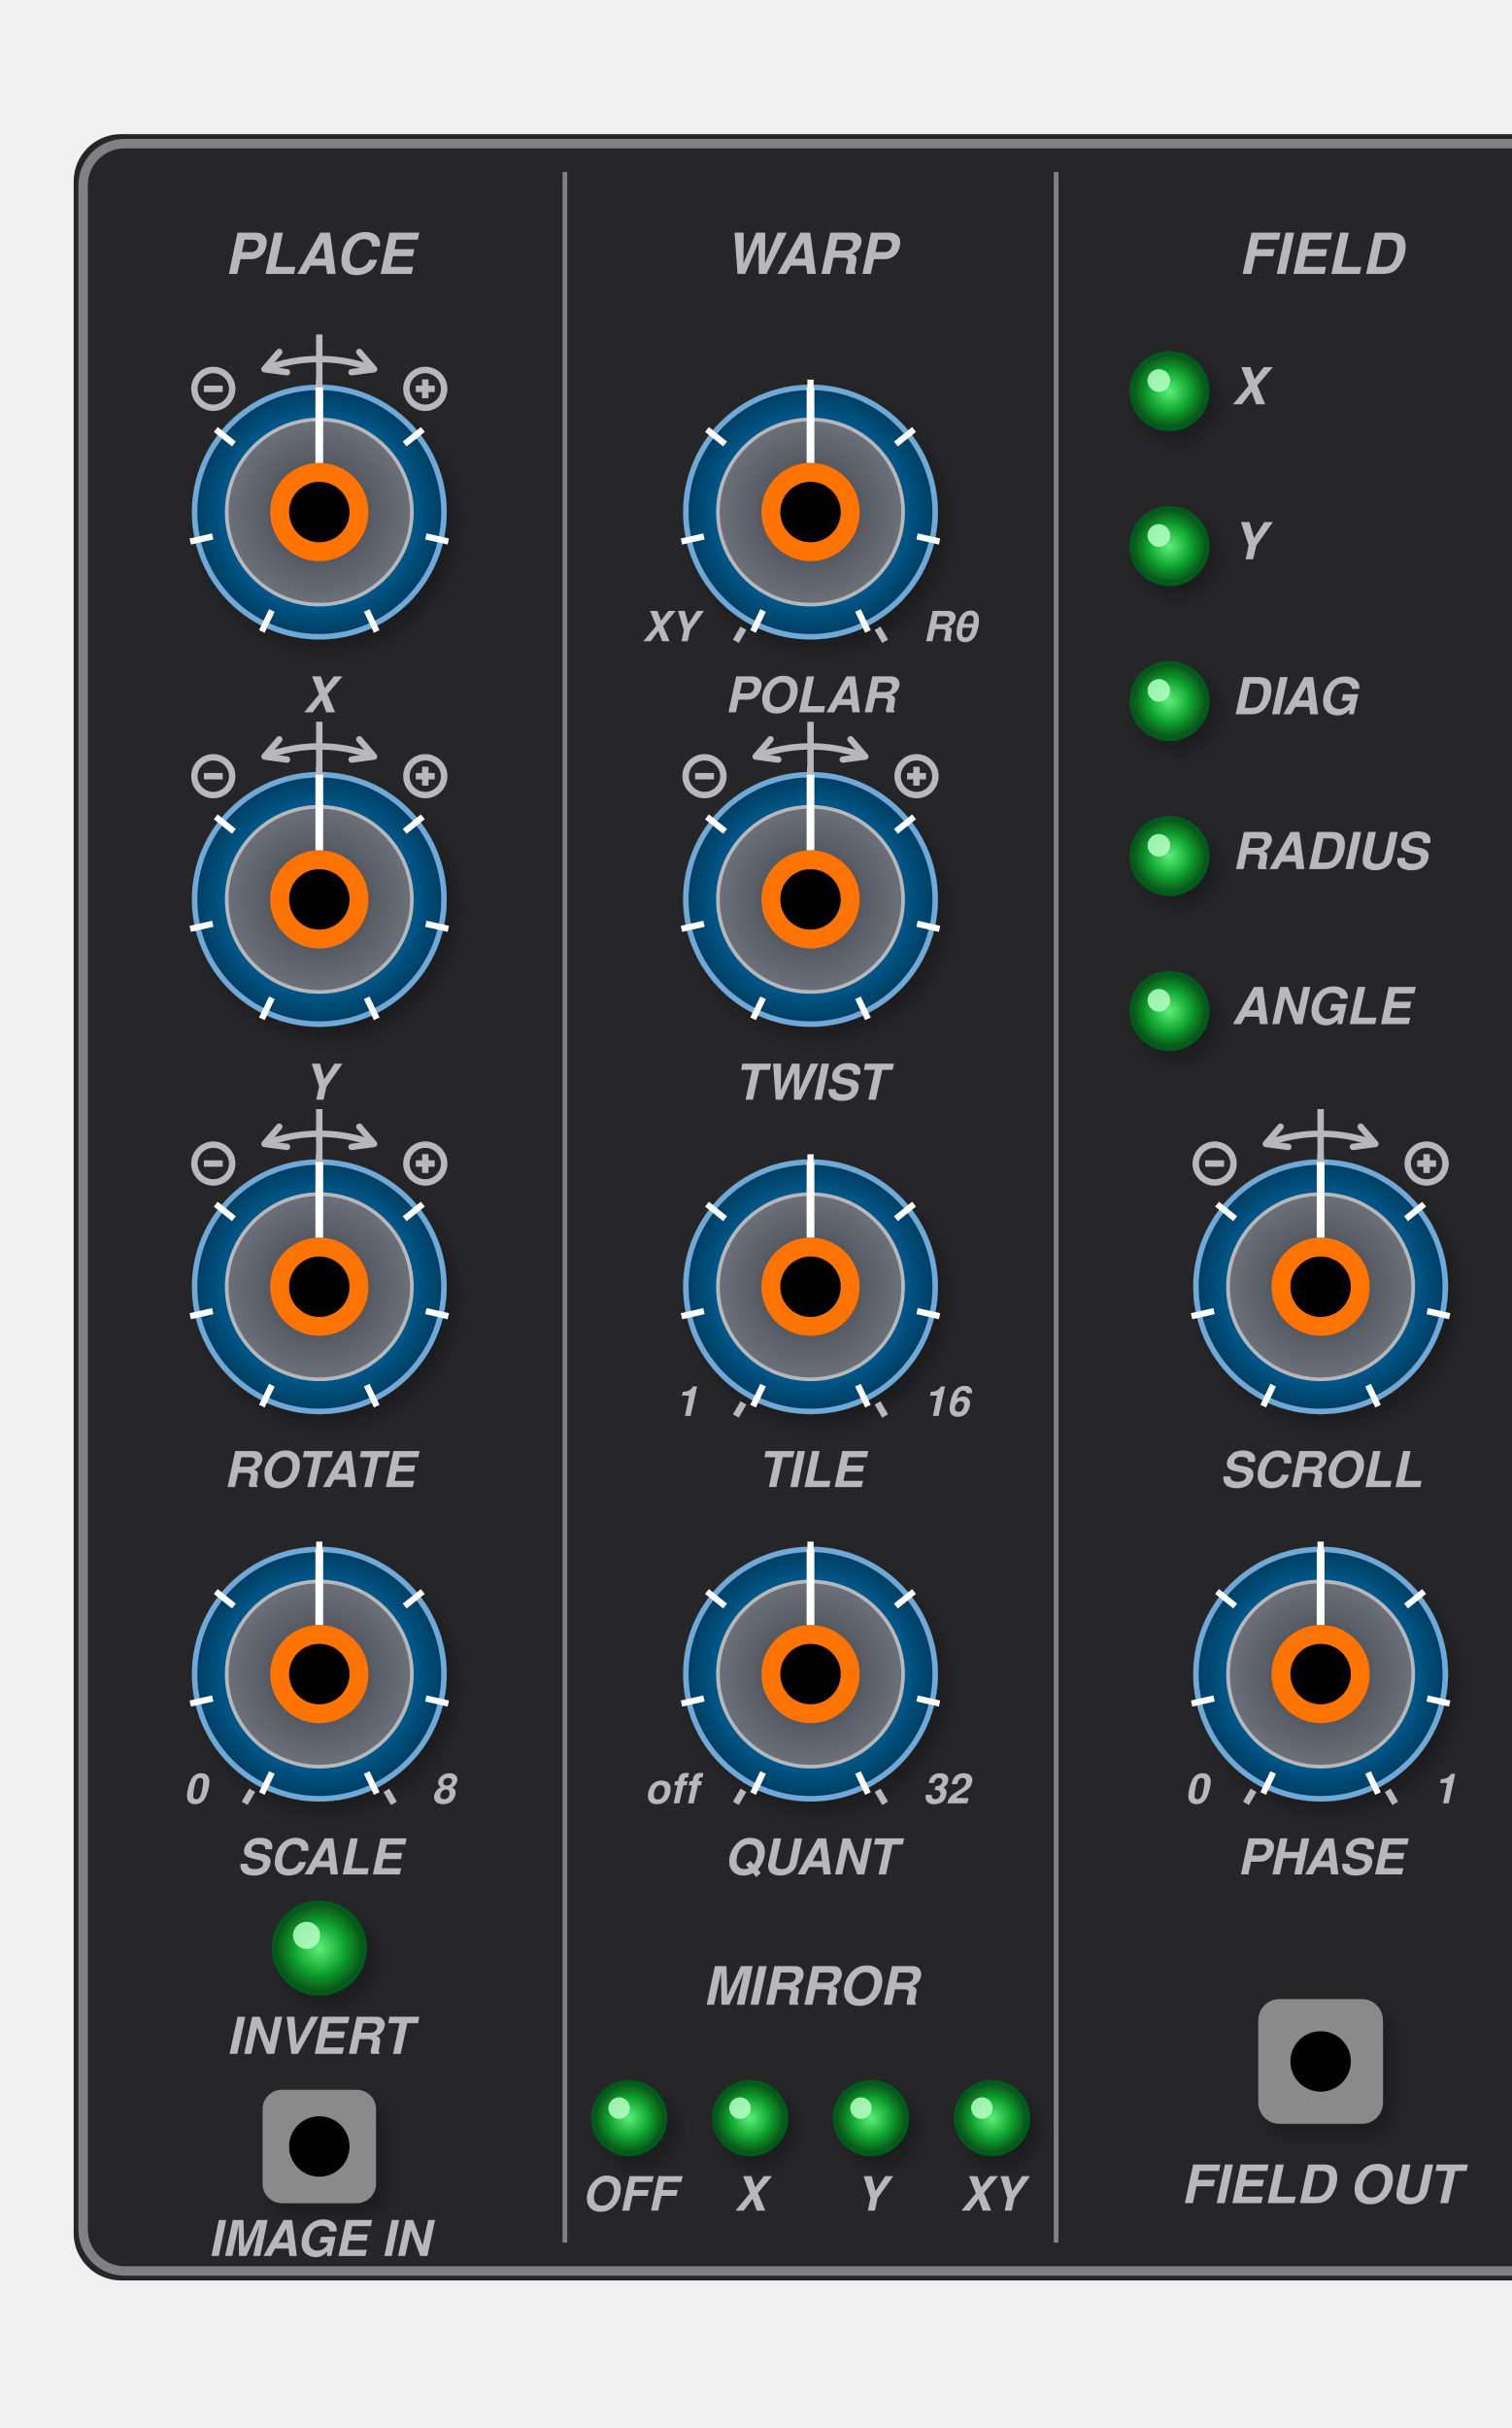
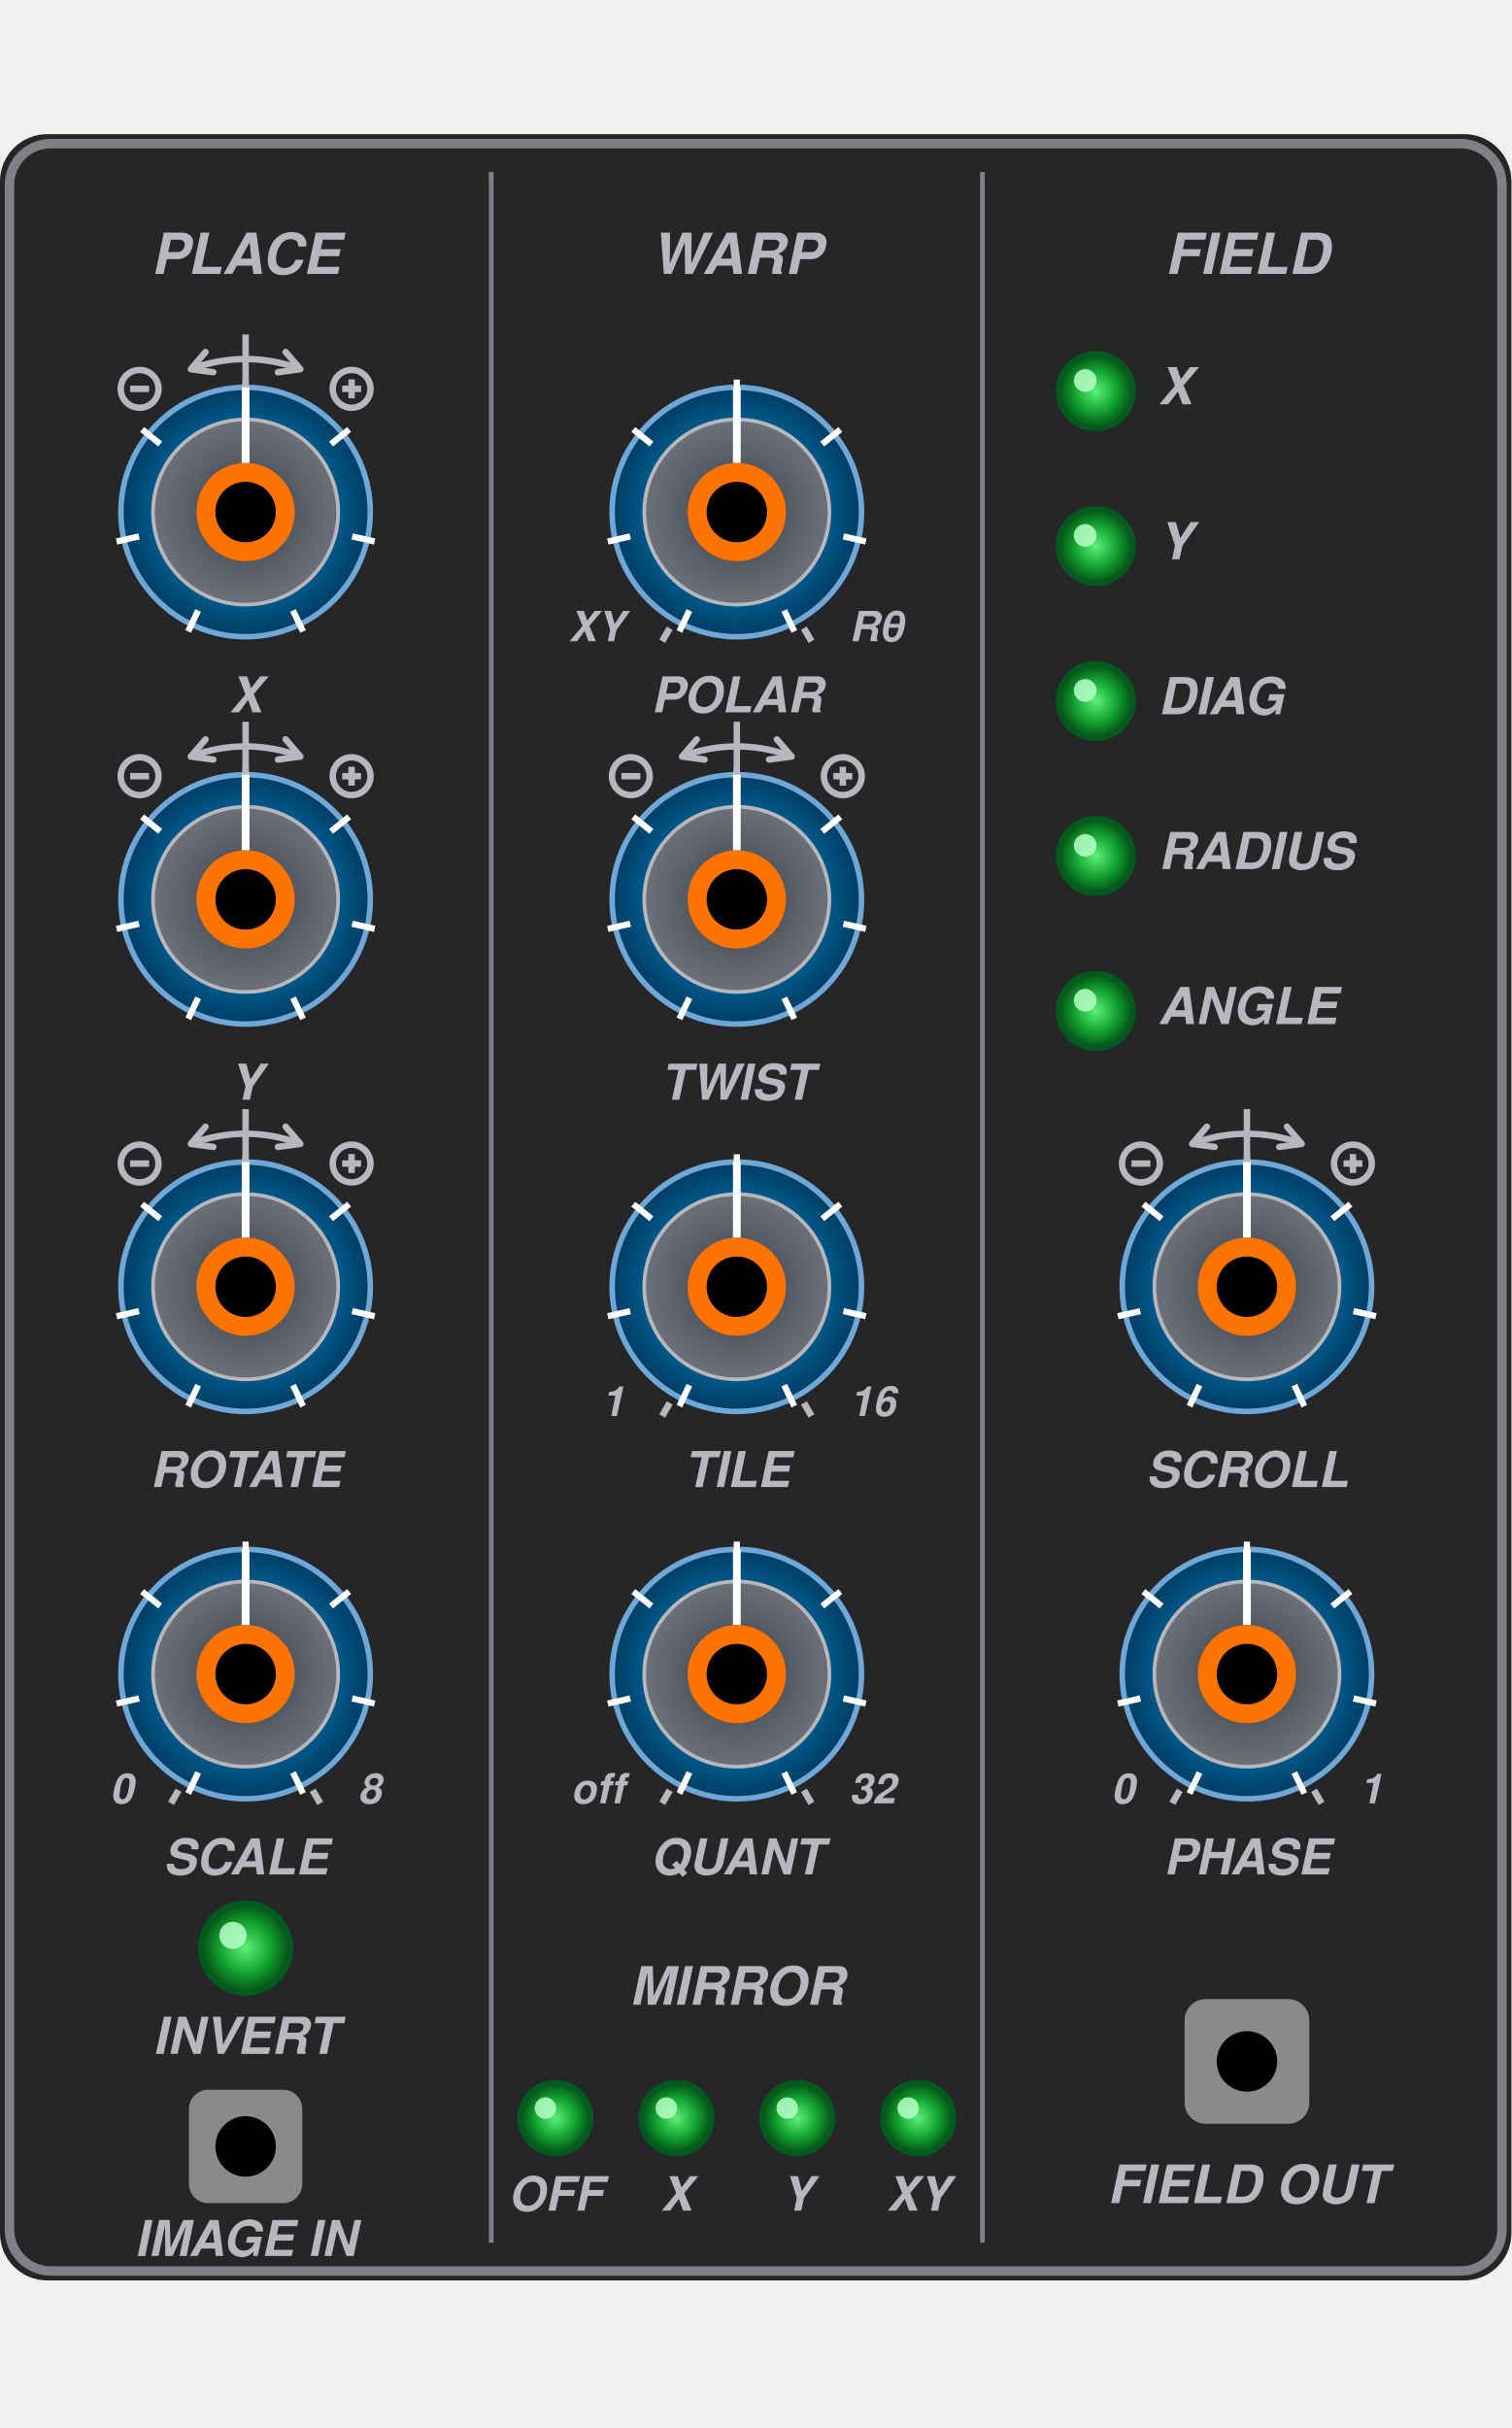
- <svg xmlns="http://www.w3.org/2000/svg" width="80mm" height="128.5mm" viewBox="0 0 80 128.5" font-family="Arial Narrow, Helvetica, Arial, sans-serif">
+ <svg xmlns="http://www.w3.org/2000/svg" width="80mm" height="128.5mm" viewBox="3.9 0 80 128.5" font-family="Arial Narrow, Helvetica, Arial, sans-serif">
  <defs>
-     <filter id="softShadow" x="-30%" y="-30%" width="160%" height="160%">
-       <feDropShadow dx="0.473" dy="0.592" stdDeviation="0.473" flood-color="#000" flood-opacity=".28" />
-     </filter>
    <radialGradient id="blueRing">
      <stop offset="0" stop-color="#1688cc" />
      <stop offset="0.55" stop-color="#006da8" />
      <stop offset="1" stop-color="#003d62" />
    </radialGradient>
    <radialGradient id="blueDial">
      <stop offset="0" stop-color="#1d79b7" />
      <stop offset="0.6" stop-color="#00639a" />
      <stop offset="1" stop-color="#00456e" />
    </radialGradient>
    <radialGradient id="knobCap">
      <stop offset="0" stop-color="#3a3d43" />
      <stop offset="0.4" stop-color="#4c5058" />
      <stop offset="0.62" stop-color="#5a5f67" />
      <stop offset="1" stop-color="#6b7079" />
    </radialGradient>
    <radialGradient id="redLed">
      <stop offset="0" stop-color="#ff4a4a" />
      <stop offset="0.55" stop-color="#d00000" />
      <stop offset="1" stop-color="#650000" />
    </radialGradient>
    <radialGradient id="greenLed">
      <stop offset="0" stop-color="#5cf07a" />
      <stop offset="0.55" stop-color="#12a531" />
      <stop offset="1" stop-color="#054d15" />
    </radialGradient>
    <radialGradient id="orangeLed">
      <stop offset="0" stop-color="#ffbf5c" />
      <stop offset="0.55" stop-color="#ef7d00" />
      <stop offset="1" stop-color="#7a3a00" />
    </radialGradient>
  </defs>
  <g transform="translate(3.9 7.0994)">
    <rect x="0" y="0" width="80" height="113.591" rx="2.5" fill="#262629" />
    <rect x="0.5" y="0.5" width="79" height="112.591" rx="2.2" fill="none" stroke="#808085" stroke-width="0.5" />
    <line x1="26" y1="2" x2="26" y2="111.591" stroke="#808085" stroke-width="0.25" />
    <line x1="52" y1="2" x2="52" y2="111.591" stroke="#808085" stroke-width="0.25" />
    <text x="13" y="7.4" font-size="3.006" font-weight="700" font-style="italic" fill="#b8b8bc" text-anchor="middle" font-family="Arial Narrow, Helvetica, Arial, sans-serif">PLACE</text>
    <text x="39" y="7.4" font-size="3.006" font-weight="700" font-style="italic" fill="#b8b8bc" text-anchor="middle" font-family="Arial Narrow, Helvetica, Arial, sans-serif">WARP</text>
    <text x="66" y="7.4" font-size="3.006" font-weight="700" font-style="italic" fill="#b8b8bc" text-anchor="middle" font-family="Arial Narrow, Helvetica, Arial, sans-serif">FIELD</text>
    <g data-wcoast-param="offsetX" data-wcoast-cx="13" data-wcoast-cy="20" data-wcoast-angle-min="-150" data-wcoast-angle-max="150" data-wcoast-port="offsetXCv" data-wcoast-depth="offsetXDepth" data-wcoast-av="off">
-       <circle cx="13" cy="20" r="6.6" fill="url(#blueRing)" stroke="#6fa8d6" stroke-width="0.291" filter="url(#softShadow)" />
+       <circle cx="13" cy="20" r="6.6" fill="url(#blueRing)" stroke="#6fa8d6" stroke-width="0.291" />
      <circle cx="13" cy="20" r="4.9" fill="url(#knobCap)" stroke="#b8b8bc" stroke-width="0.194" />
      <circle cx="13" cy="20" r="2.6" fill="#ff7300" />
      <circle cx="13" cy="20" r="1.6" fill="#000000" data-wcoast-role="jackhole" />
      <g data-wcoast-role="indicator">
        <line x1="13.00" y1="12.99" x2="13.00" y2="14.22" stroke="#ffffff" stroke-width="0.328" />
        <line x1="18.48" y1="15.63" x2="17.52" y2="16.40" stroke="#ffffff" stroke-width="0.328" />
        <line x1="19.83" y1="21.56" x2="18.64" y2="21.29" stroke="#ffffff" stroke-width="0.328" />
        <line x1="16.04" y1="26.32" x2="15.51" y2="25.21" stroke="#ffffff" stroke-width="0.328" />
        <line x1="9.96" y1="26.32" x2="10.49" y2="25.21" stroke="#ffffff" stroke-width="0.328" />
        <line x1="6.17" y1="21.56" x2="7.36" y2="21.29" stroke="#ffffff" stroke-width="0.328" />
        <line x1="7.52" y1="15.63" x2="8.48" y2="16.40" stroke="#ffffff" stroke-width="0.328" />
        <line x1="13" y1="17.40" x2="13" y2="13.40" stroke="#ffffff" stroke-width="0.41" />
      </g>
    </g>
    <g>
      <path d="M 10.10 12.44 A 8.10 8.10 0 0 1 15.90 12.44" fill="none" stroke="#b8b8bc" stroke-width="0.34" />
      <path d="M 10.10 12.44 l 1.19 0.16 M 10.10 12.44 l 0.78 -0.91" fill="none" stroke="#b8b8bc" stroke-width="0.34" stroke-linecap="round" />
      <path d="M 15.90 12.44 l -0.78 -0.91 M 15.90 12.44 l -1.19 0.16" fill="none" stroke="#b8b8bc" stroke-width="0.34" stroke-linecap="round" />
      <line x1="13" y1="13.40" x2="13" y2="10.60" stroke="#b8b8bc" stroke-width="0.34" />
      <circle cx="7.39" cy="13.48" r="1" fill="none" stroke="#b8b8bc" stroke-width="0.34" />
      <line x1="6.89" y1="13.48" x2="7.89" y2="13.48" stroke="#b8b8bc" stroke-width="0.34" />
      <circle cx="18.61" cy="13.48" r="1" fill="none" stroke="#b8b8bc" stroke-width="0.34" />
      <line x1="18.11" y1="13.48" x2="19.11" y2="13.48" stroke="#b8b8bc" stroke-width="0.34" />
      <line x1="18.61" y1="12.98" x2="18.61" y2="13.98" stroke="#b8b8bc" stroke-width="0.34" />
    </g>
    <text x="13" y="30.6" font-size="2.606" font-weight="700" font-style="italic" fill="#b8b8bc" text-anchor="middle" font-family="Arial Narrow, Helvetica, Arial, sans-serif">X</text>
    <g data-wcoast-param="offsetY" data-wcoast-cx="13" data-wcoast-cy="40.5" data-wcoast-angle-min="-150" data-wcoast-angle-max="150" data-wcoast-port="offsetYCv" data-wcoast-depth="offsetYDepth" data-wcoast-av="off">
-       <circle cx="13" cy="40.5" r="6.6" fill="url(#blueRing)" stroke="#6fa8d6" stroke-width="0.291" filter="url(#softShadow)" />
+       <circle cx="13" cy="40.5" r="6.6" fill="url(#blueRing)" stroke="#6fa8d6" stroke-width="0.291" />
      <circle cx="13" cy="40.5" r="4.9" fill="url(#knobCap)" stroke="#b8b8bc" stroke-width="0.194" />
      <circle cx="13" cy="40.5" r="2.6" fill="#ff7300" />
      <circle cx="13" cy="40.5" r="1.6" fill="#000000" data-wcoast-role="jackhole" />
      <g data-wcoast-role="indicator">
        <line x1="13.00" y1="33.49" x2="13.00" y2="34.72" stroke="#ffffff" stroke-width="0.328" />
        <line x1="18.48" y1="36.13" x2="17.52" y2="36.90" stroke="#ffffff" stroke-width="0.328" />
        <line x1="19.83" y1="42.06" x2="18.64" y2="41.79" stroke="#ffffff" stroke-width="0.328" />
        <line x1="16.04" y1="46.82" x2="15.51" y2="45.71" stroke="#ffffff" stroke-width="0.328" />
        <line x1="9.96" y1="46.82" x2="10.49" y2="45.71" stroke="#ffffff" stroke-width="0.328" />
        <line x1="6.17" y1="42.06" x2="7.36" y2="41.79" stroke="#ffffff" stroke-width="0.328" />
        <line x1="7.52" y1="36.13" x2="8.48" y2="36.90" stroke="#ffffff" stroke-width="0.328" />
        <line x1="13" y1="37.90" x2="13" y2="33.90" stroke="#ffffff" stroke-width="0.41" />
      </g>
    </g>
    <g>
      <path d="M 10.10 32.94 A 8.10 8.10 0 0 1 15.90 32.94" fill="none" stroke="#b8b8bc" stroke-width="0.34" />
      <path d="M 10.10 32.94 l 1.19 0.16 M 10.10 32.94 l 0.78 -0.91" fill="none" stroke="#b8b8bc" stroke-width="0.34" stroke-linecap="round" />
      <path d="M 15.90 32.94 l -0.78 -0.91 M 15.90 32.94 l -1.19 0.16" fill="none" stroke="#b8b8bc" stroke-width="0.34" stroke-linecap="round" />
      <line x1="13" y1="33.90" x2="13" y2="31.10" stroke="#b8b8bc" stroke-width="0.34" />
      <circle cx="7.39" cy="33.98" r="1" fill="none" stroke="#b8b8bc" stroke-width="0.34" />
      <line x1="6.89" y1="33.98" x2="7.89" y2="33.98" stroke="#b8b8bc" stroke-width="0.34" />
      <circle cx="18.61" cy="33.98" r="1" fill="none" stroke="#b8b8bc" stroke-width="0.34" />
      <line x1="18.11" y1="33.98" x2="19.11" y2="33.98" stroke="#b8b8bc" stroke-width="0.34" />
      <line x1="18.61" y1="33.48" x2="18.61" y2="34.48" stroke="#b8b8bc" stroke-width="0.34" />
    </g>
    <text x="13" y="51.1" font-size="2.606" font-weight="700" font-style="italic" fill="#b8b8bc" text-anchor="middle" font-family="Arial Narrow, Helvetica, Arial, sans-serif">Y</text>
    <g data-wcoast-param="rotate" data-wcoast-cx="13" data-wcoast-cy="61" data-wcoast-angle-min="-150" data-wcoast-angle-max="150" data-wcoast-port="rotateCv" data-wcoast-depth="rotateDepth" data-wcoast-av="off">
-       <circle cx="13" cy="61" r="6.6" fill="url(#blueRing)" stroke="#6fa8d6" stroke-width="0.291" filter="url(#softShadow)" />
+       <circle cx="13" cy="61" r="6.6" fill="url(#blueRing)" stroke="#6fa8d6" stroke-width="0.291" />
      <circle cx="13" cy="61" r="4.9" fill="url(#knobCap)" stroke="#b8b8bc" stroke-width="0.194" />
      <circle cx="13" cy="61" r="2.6" fill="#ff7300" />
      <circle cx="13" cy="61" r="1.6" fill="#000000" data-wcoast-role="jackhole" />
      <g data-wcoast-role="indicator">
        <line x1="13.00" y1="53.99" x2="13.00" y2="55.22" stroke="#ffffff" stroke-width="0.328" />
        <line x1="18.48" y1="56.63" x2="17.52" y2="57.40" stroke="#ffffff" stroke-width="0.328" />
        <line x1="19.83" y1="62.56" x2="18.64" y2="62.29" stroke="#ffffff" stroke-width="0.328" />
        <line x1="16.04" y1="67.32" x2="15.51" y2="66.21" stroke="#ffffff" stroke-width="0.328" />
        <line x1="9.96" y1="67.32" x2="10.49" y2="66.21" stroke="#ffffff" stroke-width="0.328" />
        <line x1="6.17" y1="62.56" x2="7.36" y2="62.29" stroke="#ffffff" stroke-width="0.328" />
        <line x1="7.52" y1="56.63" x2="8.48" y2="57.40" stroke="#ffffff" stroke-width="0.328" />
        <line x1="13" y1="58.40" x2="13" y2="54.40" stroke="#ffffff" stroke-width="0.41" />
      </g>
    </g>
    <g>
      <path d="M 10.10 53.44 A 8.10 8.10 0 0 1 15.90 53.44" fill="none" stroke="#b8b8bc" stroke-width="0.34" />
      <path d="M 10.10 53.44 l 1.19 0.16 M 10.10 53.44 l 0.78 -0.91" fill="none" stroke="#b8b8bc" stroke-width="0.34" stroke-linecap="round" />
      <path d="M 15.90 53.44 l -0.78 -0.91 M 15.90 53.44 l -1.19 0.16" fill="none" stroke="#b8b8bc" stroke-width="0.34" stroke-linecap="round" />
      <line x1="13" y1="54.40" x2="13" y2="51.60" stroke="#b8b8bc" stroke-width="0.34" />
      <circle cx="7.39" cy="54.48" r="1" fill="none" stroke="#b8b8bc" stroke-width="0.34" />
      <line x1="6.89" y1="54.48" x2="7.89" y2="54.48" stroke="#b8b8bc" stroke-width="0.34" />
      <circle cx="18.61" cy="54.48" r="1" fill="none" stroke="#b8b8bc" stroke-width="0.34" />
      <line x1="18.11" y1="54.48" x2="19.11" y2="54.48" stroke="#b8b8bc" stroke-width="0.34" />
      <line x1="18.61" y1="53.98" x2="18.61" y2="54.98" stroke="#b8b8bc" stroke-width="0.34" />
    </g>
    <text x="13" y="71.6" font-size="2.606" font-weight="700" font-style="italic" fill="#b8b8bc" text-anchor="middle" font-family="Arial Narrow, Helvetica, Arial, sans-serif">ROTATE</text>
    <text x="7.05" y="88.342" font-size="2.206" font-weight="700" font-style="italic" fill="#b8b8bc" text-anchor="end" font-family="Arial Narrow, Helvetica, Arial, sans-serif">0</text>
    <text x="18.95" y="88.342" font-size="2.206" font-weight="700" font-style="italic" fill="#b8b8bc" text-anchor="start" font-family="Arial Narrow, Helvetica, Arial, sans-serif">8</text>
    <g data-wcoast-param="scale" data-wcoast-cx="13" data-wcoast-cy="81.5" data-wcoast-angle-min="-150" data-wcoast-angle-max="150" data-wcoast-port="scaleCv" data-wcoast-depth="scaleDepth" data-wcoast-av="off">
-       <circle cx="13" cy="81.5" r="6.6" fill="url(#blueRing)" stroke="#6fa8d6" stroke-width="0.291" filter="url(#softShadow)" />
+       <circle cx="13" cy="81.5" r="6.6" fill="url(#blueRing)" stroke="#6fa8d6" stroke-width="0.291" />
      <circle cx="13" cy="81.5" r="4.9" fill="url(#knobCap)" stroke="#b8b8bc" stroke-width="0.194" />
      <line x1="9.45" y1="87.65" x2="9.05" y2="88.34" stroke="#b8b8bc" stroke-width="0.355" />
      <line x1="16.55" y1="87.65" x2="16.95" y2="88.34" stroke="#b8b8bc" stroke-width="0.355" />
      <circle cx="13" cy="81.5" r="2.6" fill="#ff7300" />
      <circle cx="13" cy="81.5" r="1.6" fill="#000000" data-wcoast-role="jackhole" />
      <g data-wcoast-role="indicator">
        <line x1="13.00" y1="74.49" x2="13.00" y2="75.72" stroke="#ffffff" stroke-width="0.328" />
        <line x1="18.48" y1="77.13" x2="17.52" y2="77.90" stroke="#ffffff" stroke-width="0.328" />
        <line x1="19.83" y1="83.06" x2="18.64" y2="82.79" stroke="#ffffff" stroke-width="0.328" />
        <line x1="16.04" y1="87.82" x2="15.51" y2="86.71" stroke="#ffffff" stroke-width="0.328" />
        <line x1="9.96" y1="87.82" x2="10.49" y2="86.71" stroke="#ffffff" stroke-width="0.328" />
        <line x1="6.17" y1="83.06" x2="7.36" y2="82.79" stroke="#ffffff" stroke-width="0.328" />
        <line x1="7.52" y1="77.13" x2="8.48" y2="77.90" stroke="#ffffff" stroke-width="0.328" />
        <line x1="13" y1="78.90" x2="13" y2="74.90" stroke="#ffffff" stroke-width="0.41" />
      </g>
    </g>
    <text x="13" y="92.1" font-size="2.606" font-weight="700" font-style="italic" fill="#b8b8bc" text-anchor="middle" font-family="Arial Narrow, Helvetica, Arial, sans-serif">SCALE</text>
    <g data-wcoast-param="invert">
-       <circle cx="13" cy="96" r="2.4" fill="url(#greenLed)" stroke="#005c1e" stroke-width="0.237" filter="url(#softShadow)" data-wcoast-role="step-indicator" data-wcoast-step="on" data-wcoast-led="green" />
+       <circle cx="13" cy="96" r="2.4" fill="url(#greenLed)" stroke="#005c1e" stroke-width="0.237" data-wcoast-role="step-indicator" data-wcoast-step="on" data-wcoast-led="green" />
      <circle cx="12.33" cy="95.33" r="0.72" fill="#b7ffc6" opacity="0.85" data-wcoast-role="led-gloss" pointer-events="none" />
    </g>
    <text x="13" y="101.6" font-size="2.706" font-weight="700" font-style="italic" fill="#b8b8bc" text-anchor="middle" font-family="Arial Narrow, Helvetica, Arial, sans-serif">INVERT</text>
    <g data-wcoast-port="imageIn" data-wcoast-cx="13" data-wcoast-cy="106.5">
-       <rect x="10.00" y="103.50" width="6.00" height="6.00" rx="1.02" fill="#8a8a8a" data-wcoast-role="jackbody" filter="url(#softShadow)" />
+       <rect x="10.00" y="103.50" width="6.00" height="6.00" rx="1.02" fill="#8a8a8a" data-wcoast-role="jackbody" />
      <circle cx="13" cy="106.5" r="1.6" fill="#000000" data-wcoast-role="jackhole" />
    </g>
    <text x="13" y="112.3" font-size="2.606" font-weight="700" font-style="italic" fill="#b8b8bc" text-anchor="middle" font-family="Arial Narrow, Helvetica, Arial, sans-serif">IMAGE IN</text>
    <text x="33.05" y="26.842" font-size="2.206" font-weight="700" font-style="italic" fill="#b8b8bc" text-anchor="end" font-family="Arial Narrow, Helvetica, Arial, sans-serif">XY</text>
    <text x="44.95" y="26.842" font-size="2.206" font-weight="700" font-style="italic" fill="#b8b8bc" text-anchor="start" font-family="Arial Narrow, Helvetica, Arial, sans-serif">Rθ</text>
    <g data-wcoast-param="polar" data-wcoast-cx="39" data-wcoast-cy="20" data-wcoast-angle-min="-150" data-wcoast-angle-max="150" data-wcoast-port="polarCv" data-wcoast-depth="polarDepth" data-wcoast-av="off">
-       <circle cx="39" cy="20" r="6.6" fill="url(#blueRing)" stroke="#6fa8d6" stroke-width="0.291" filter="url(#softShadow)" />
+       <circle cx="39" cy="20" r="6.6" fill="url(#blueRing)" stroke="#6fa8d6" stroke-width="0.291" />
      <circle cx="39" cy="20" r="4.9" fill="url(#knobCap)" stroke="#b8b8bc" stroke-width="0.194" />
      <line x1="35.45" y1="26.15" x2="35.05" y2="26.84" stroke="#b8b8bc" stroke-width="0.355" />
      <line x1="42.55" y1="26.15" x2="42.95" y2="26.84" stroke="#b8b8bc" stroke-width="0.355" />
      <circle cx="39" cy="20" r="2.6" fill="#ff7300" />
      <circle cx="39" cy="20" r="1.6" fill="#000000" data-wcoast-role="jackhole" />
      <g data-wcoast-role="indicator">
        <line x1="39.00" y1="12.99" x2="39.00" y2="14.22" stroke="#ffffff" stroke-width="0.328" />
        <line x1="44.48" y1="15.63" x2="43.52" y2="16.40" stroke="#ffffff" stroke-width="0.328" />
        <line x1="45.83" y1="21.56" x2="44.64" y2="21.29" stroke="#ffffff" stroke-width="0.328" />
        <line x1="42.04" y1="26.32" x2="41.51" y2="25.21" stroke="#ffffff" stroke-width="0.328" />
        <line x1="35.96" y1="26.32" x2="36.49" y2="25.21" stroke="#ffffff" stroke-width="0.328" />
        <line x1="32.17" y1="21.56" x2="33.36" y2="21.29" stroke="#ffffff" stroke-width="0.328" />
        <line x1="33.52" y1="15.63" x2="34.48" y2="16.40" stroke="#ffffff" stroke-width="0.328" />
        <line x1="39" y1="17.40" x2="39" y2="13.40" stroke="#ffffff" stroke-width="0.41" />
      </g>
    </g>
    <text x="39" y="30.6" font-size="2.606" font-weight="700" font-style="italic" fill="#b8b8bc" text-anchor="middle" font-family="Arial Narrow, Helvetica, Arial, sans-serif">POLAR</text>
    <g data-wcoast-param="twist" data-wcoast-cx="39" data-wcoast-cy="40.5" data-wcoast-angle-min="-150" data-wcoast-angle-max="150" data-wcoast-port="twistCv" data-wcoast-depth="twistDepth" data-wcoast-av="off">
-       <circle cx="39" cy="40.5" r="6.6" fill="url(#blueRing)" stroke="#6fa8d6" stroke-width="0.291" filter="url(#softShadow)" />
+       <circle cx="39" cy="40.5" r="6.6" fill="url(#blueRing)" stroke="#6fa8d6" stroke-width="0.291" />
      <circle cx="39" cy="40.5" r="4.9" fill="url(#knobCap)" stroke="#b8b8bc" stroke-width="0.194" />
      <circle cx="39" cy="40.5" r="2.6" fill="#ff7300" />
      <circle cx="39" cy="40.5" r="1.6" fill="#000000" data-wcoast-role="jackhole" />
      <g data-wcoast-role="indicator">
        <line x1="39.00" y1="33.49" x2="39.00" y2="34.72" stroke="#ffffff" stroke-width="0.328" />
        <line x1="44.48" y1="36.13" x2="43.52" y2="36.90" stroke="#ffffff" stroke-width="0.328" />
        <line x1="45.83" y1="42.06" x2="44.64" y2="41.79" stroke="#ffffff" stroke-width="0.328" />
        <line x1="42.04" y1="46.82" x2="41.51" y2="45.71" stroke="#ffffff" stroke-width="0.328" />
        <line x1="35.96" y1="46.82" x2="36.49" y2="45.71" stroke="#ffffff" stroke-width="0.328" />
        <line x1="32.17" y1="42.06" x2="33.36" y2="41.79" stroke="#ffffff" stroke-width="0.328" />
        <line x1="33.52" y1="36.13" x2="34.48" y2="36.90" stroke="#ffffff" stroke-width="0.328" />
        <line x1="39" y1="37.90" x2="39" y2="33.90" stroke="#ffffff" stroke-width="0.41" />
      </g>
    </g>
    <g>
      <path d="M 36.10 32.94 A 8.10 8.10 0 0 1 41.90 32.94" fill="none" stroke="#b8b8bc" stroke-width="0.34" />
      <path d="M 36.10 32.94 l 1.19 0.16 M 36.10 32.94 l 0.78 -0.91" fill="none" stroke="#b8b8bc" stroke-width="0.34" stroke-linecap="round" />
      <path d="M 41.90 32.94 l -0.78 -0.91 M 41.90 32.94 l -1.19 0.16" fill="none" stroke="#b8b8bc" stroke-width="0.34" stroke-linecap="round" />
      <line x1="39" y1="33.90" x2="39" y2="31.10" stroke="#b8b8bc" stroke-width="0.34" />
      <circle cx="33.39" cy="33.98" r="1" fill="none" stroke="#b8b8bc" stroke-width="0.34" />
      <line x1="32.89" y1="33.98" x2="33.89" y2="33.98" stroke="#b8b8bc" stroke-width="0.34" />
      <circle cx="44.61" cy="33.98" r="1" fill="none" stroke="#b8b8bc" stroke-width="0.34" />
      <line x1="44.11" y1="33.98" x2="45.11" y2="33.98" stroke="#b8b8bc" stroke-width="0.34" />
      <line x1="44.61" y1="33.48" x2="44.61" y2="34.48" stroke="#b8b8bc" stroke-width="0.34" />
    </g>
    <text x="39" y="51.1" font-size="2.606" font-weight="700" font-style="italic" fill="#b8b8bc" text-anchor="middle" font-family="Arial Narrow, Helvetica, Arial, sans-serif">TWIST</text>
    <text x="33.05" y="67.842" font-size="2.206" font-weight="700" font-style="italic" fill="#b8b8bc" text-anchor="end" font-family="Arial Narrow, Helvetica, Arial, sans-serif">1</text>
    <text x="44.95" y="67.842" font-size="2.206" font-weight="700" font-style="italic" fill="#b8b8bc" text-anchor="start" font-family="Arial Narrow, Helvetica, Arial, sans-serif">16</text>
    <g data-wcoast-param="tile" data-wcoast-cx="39" data-wcoast-cy="61" data-wcoast-angle-min="-150" data-wcoast-angle-max="150" data-wcoast-port="tileCv" data-wcoast-depth="tileDepth" data-wcoast-av="off">
-       <circle cx="39" cy="61" r="6.6" fill="url(#blueRing)" stroke="#6fa8d6" stroke-width="0.291" filter="url(#softShadow)" />
+       <circle cx="39" cy="61" r="6.6" fill="url(#blueRing)" stroke="#6fa8d6" stroke-width="0.291" />
      <circle cx="39" cy="61" r="4.9" fill="url(#knobCap)" stroke="#b8b8bc" stroke-width="0.194" />
      <line x1="35.45" y1="67.15" x2="35.05" y2="67.84" stroke="#b8b8bc" stroke-width="0.355" />
      <line x1="42.55" y1="67.15" x2="42.95" y2="67.84" stroke="#b8b8bc" stroke-width="0.355" />
      <circle cx="39" cy="61" r="2.6" fill="#ff7300" />
      <circle cx="39" cy="61" r="1.6" fill="#000000" data-wcoast-role="jackhole" />
      <g data-wcoast-role="indicator">
        <line x1="39.00" y1="53.99" x2="39.00" y2="55.22" stroke="#ffffff" stroke-width="0.328" />
        <line x1="44.48" y1="56.63" x2="43.52" y2="57.40" stroke="#ffffff" stroke-width="0.328" />
        <line x1="45.83" y1="62.56" x2="44.64" y2="62.29" stroke="#ffffff" stroke-width="0.328" />
        <line x1="42.04" y1="67.32" x2="41.51" y2="66.21" stroke="#ffffff" stroke-width="0.328" />
        <line x1="35.96" y1="67.32" x2="36.49" y2="66.21" stroke="#ffffff" stroke-width="0.328" />
        <line x1="32.17" y1="62.56" x2="33.36" y2="62.29" stroke="#ffffff" stroke-width="0.328" />
        <line x1="33.52" y1="56.63" x2="34.48" y2="57.40" stroke="#ffffff" stroke-width="0.328" />
        <line x1="39" y1="58.40" x2="39" y2="54.40" stroke="#ffffff" stroke-width="0.41" />
      </g>
    </g>
    <text x="39" y="71.6" font-size="2.606" font-weight="700" font-style="italic" fill="#b8b8bc" text-anchor="middle" font-family="Arial Narrow, Helvetica, Arial, sans-serif">TILE</text>
    <text x="33.05" y="88.342" font-size="2.206" font-weight="700" font-style="italic" fill="#b8b8bc" text-anchor="end" font-family="Arial Narrow, Helvetica, Arial, sans-serif">off</text>
    <text x="44.95" y="88.342" font-size="2.206" font-weight="700" font-style="italic" fill="#b8b8bc" text-anchor="start" font-family="Arial Narrow, Helvetica, Arial, sans-serif">32</text>
    <g data-wcoast-param="quantise" data-wcoast-cx="39" data-wcoast-cy="81.5" data-wcoast-angle-min="-150" data-wcoast-angle-max="150" data-wcoast-port="quantiseCv" data-wcoast-depth="quantiseDepth" data-wcoast-av="off">
-       <circle cx="39" cy="81.5" r="6.6" fill="url(#blueRing)" stroke="#6fa8d6" stroke-width="0.291" filter="url(#softShadow)" />
+       <circle cx="39" cy="81.5" r="6.6" fill="url(#blueRing)" stroke="#6fa8d6" stroke-width="0.291" />
      <circle cx="39" cy="81.5" r="4.9" fill="url(#knobCap)" stroke="#b8b8bc" stroke-width="0.194" />
      <line x1="35.45" y1="87.65" x2="35.05" y2="88.34" stroke="#b8b8bc" stroke-width="0.355" />
      <line x1="42.55" y1="87.65" x2="42.95" y2="88.34" stroke="#b8b8bc" stroke-width="0.355" />
      <circle cx="39" cy="81.5" r="2.6" fill="#ff7300" />
      <circle cx="39" cy="81.5" r="1.6" fill="#000000" data-wcoast-role="jackhole" />
      <g data-wcoast-role="indicator">
        <line x1="39.00" y1="74.49" x2="39.00" y2="75.72" stroke="#ffffff" stroke-width="0.328" />
        <line x1="44.48" y1="77.13" x2="43.52" y2="77.90" stroke="#ffffff" stroke-width="0.328" />
        <line x1="45.83" y1="83.06" x2="44.64" y2="82.79" stroke="#ffffff" stroke-width="0.328" />
        <line x1="42.04" y1="87.82" x2="41.51" y2="86.71" stroke="#ffffff" stroke-width="0.328" />
        <line x1="35.96" y1="87.82" x2="36.49" y2="86.71" stroke="#ffffff" stroke-width="0.328" />
        <line x1="32.17" y1="83.06" x2="33.36" y2="82.79" stroke="#ffffff" stroke-width="0.328" />
        <line x1="33.52" y1="77.13" x2="34.48" y2="77.90" stroke="#ffffff" stroke-width="0.328" />
        <line x1="39" y1="78.90" x2="39" y2="74.90" stroke="#ffffff" stroke-width="0.41" />
      </g>
    </g>
    <text x="39" y="92.1" font-size="2.606" font-weight="700" font-style="italic" fill="#b8b8bc" text-anchor="middle" font-family="Arial Narrow, Helvetica, Arial, sans-serif">QUANT</text>
    <text x="39" y="99" font-size="2.806" font-weight="700" font-style="italic" fill="#b8b8bc" text-anchor="middle" font-family="Arial Narrow, Helvetica, Arial, sans-serif">MIRROR</text>
    <g data-wcoast-param="mirror">
-       <circle cx="29.4" cy="105" r="1.9" fill="url(#greenLed)" stroke="#005c1e" stroke-width="0.237" filter="url(#softShadow)" data-wcoast-role="step-indicator" data-wcoast-step="off" data-wcoast-led="green" />
+       <circle cx="29.4" cy="105" r="1.9" fill="url(#greenLed)" stroke="#005c1e" stroke-width="0.237" data-wcoast-role="step-indicator" data-wcoast-step="off" data-wcoast-led="green" />
      <circle cx="28.87" cy="104.47" r="0.57" fill="#b7ffc6" opacity="0.85" data-wcoast-role="led-gloss" pointer-events="none" />
      <text x="29.4" y="109.9" font-size="2.506" font-weight="700" font-style="italic" fill="#b8b8bc" text-anchor="middle" font-family="Arial Narrow, Helvetica, Arial, sans-serif">OFF</text>
-       <circle cx="35.8" cy="105" r="1.9" fill="url(#greenLed)" stroke="#005c1e" stroke-width="0.237" filter="url(#softShadow)" data-wcoast-role="step-indicator" data-wcoast-step="x" data-wcoast-led="green" />
+       <circle cx="35.8" cy="105" r="1.9" fill="url(#greenLed)" stroke="#005c1e" stroke-width="0.237" data-wcoast-role="step-indicator" data-wcoast-step="x" data-wcoast-led="green" />
      <circle cx="35.27" cy="104.47" r="0.57" fill="#b7ffc6" opacity="0.85" data-wcoast-role="led-gloss" pointer-events="none" />
      <text x="35.8" y="109.9" font-size="2.506" font-weight="700" font-style="italic" fill="#b8b8bc" text-anchor="middle" font-family="Arial Narrow, Helvetica, Arial, sans-serif">X</text>
-       <circle cx="42.2" cy="105" r="1.9" fill="url(#greenLed)" stroke="#005c1e" stroke-width="0.237" filter="url(#softShadow)" data-wcoast-role="step-indicator" data-wcoast-step="y" data-wcoast-led="green" />
+       <circle cx="42.2" cy="105" r="1.9" fill="url(#greenLed)" stroke="#005c1e" stroke-width="0.237" data-wcoast-role="step-indicator" data-wcoast-step="y" data-wcoast-led="green" />
      <circle cx="41.67" cy="104.47" r="0.57" fill="#b7ffc6" opacity="0.85" data-wcoast-role="led-gloss" pointer-events="none" />
      <text x="42.2" y="109.9" font-size="2.506" font-weight="700" font-style="italic" fill="#b8b8bc" text-anchor="middle" font-family="Arial Narrow, Helvetica, Arial, sans-serif">Y</text>
-       <circle cx="48.6" cy="105" r="1.9" fill="url(#greenLed)" stroke="#005c1e" stroke-width="0.237" filter="url(#softShadow)" data-wcoast-role="step-indicator" data-wcoast-step="both" data-wcoast-led="green" />
+       <circle cx="48.6" cy="105" r="1.9" fill="url(#greenLed)" stroke="#005c1e" stroke-width="0.237" data-wcoast-role="step-indicator" data-wcoast-step="both" data-wcoast-led="green" />
      <circle cx="48.07" cy="104.47" r="0.57" fill="#b7ffc6" opacity="0.85" data-wcoast-role="led-gloss" pointer-events="none" />
      <text x="48.6" y="109.9" font-size="2.506" font-weight="700" font-style="italic" fill="#b8b8bc" text-anchor="middle" font-family="Arial Narrow, Helvetica, Arial, sans-serif">XY</text>
    </g>
    <g data-wcoast-param="field">
-       <circle cx="58" cy="13.6" r="2" fill="url(#greenLed)" stroke="#005c1e" stroke-width="0.237" filter="url(#softShadow)" data-wcoast-role="step-indicator" data-wcoast-step="x" data-wcoast-led="green" />
+       <circle cx="58" cy="13.6" r="2" fill="url(#greenLed)" stroke="#005c1e" stroke-width="0.237" data-wcoast-role="step-indicator" data-wcoast-step="x" data-wcoast-led="green" />
      <circle cx="57.44" cy="13.04" r="0.60" fill="#b7ffc6" opacity="0.85" data-wcoast-role="led-gloss" pointer-events="none" />
      <text x="61.3" y="14.3" font-size="2.706" font-weight="700" font-style="italic" fill="#b8b8bc" text-anchor="start" font-family="Arial Narrow, Helvetica, Arial, sans-serif">X</text>
-       <circle cx="58" cy="21.8" r="2" fill="url(#greenLed)" stroke="#005c1e" stroke-width="0.237" filter="url(#softShadow)" data-wcoast-role="step-indicator" data-wcoast-step="y" data-wcoast-led="green" />
+       <circle cx="58" cy="21.8" r="2" fill="url(#greenLed)" stroke="#005c1e" stroke-width="0.237" data-wcoast-role="step-indicator" data-wcoast-step="y" data-wcoast-led="green" />
      <circle cx="57.44" cy="21.24" r="0.60" fill="#b7ffc6" opacity="0.85" data-wcoast-role="led-gloss" pointer-events="none" />
      <text x="61.3" y="22.5" font-size="2.706" font-weight="700" font-style="italic" fill="#b8b8bc" text-anchor="start" font-family="Arial Narrow, Helvetica, Arial, sans-serif">Y</text>
-       <circle cx="58" cy="30" r="2" fill="url(#greenLed)" stroke="#005c1e" stroke-width="0.237" filter="url(#softShadow)" data-wcoast-role="step-indicator" data-wcoast-step="diag" data-wcoast-led="green" />
+       <circle cx="58" cy="30" r="2" fill="url(#greenLed)" stroke="#005c1e" stroke-width="0.237" data-wcoast-role="step-indicator" data-wcoast-step="diag" data-wcoast-led="green" />
      <circle cx="57.44" cy="29.44" r="0.60" fill="#b7ffc6" opacity="0.85" data-wcoast-role="led-gloss" pointer-events="none" />
      <text x="61.3" y="30.7" font-size="2.706" font-weight="700" font-style="italic" fill="#b8b8bc" text-anchor="start" font-family="Arial Narrow, Helvetica, Arial, sans-serif">DIAG</text>
-       <circle cx="58" cy="38.2" r="2" fill="url(#greenLed)" stroke="#005c1e" stroke-width="0.237" filter="url(#softShadow)" data-wcoast-role="step-indicator" data-wcoast-step="radius" data-wcoast-led="green" />
+       <circle cx="58" cy="38.2" r="2" fill="url(#greenLed)" stroke="#005c1e" stroke-width="0.237" data-wcoast-role="step-indicator" data-wcoast-step="radius" data-wcoast-led="green" />
      <circle cx="57.44" cy="37.64" r="0.60" fill="#b7ffc6" opacity="0.85" data-wcoast-role="led-gloss" pointer-events="none" />
      <text x="61.3" y="38.9" font-size="2.706" font-weight="700" font-style="italic" fill="#b8b8bc" text-anchor="start" font-family="Arial Narrow, Helvetica, Arial, sans-serif">RADIUS</text>
-       <circle cx="58" cy="46.4" r="2" fill="url(#greenLed)" stroke="#005c1e" stroke-width="0.237" filter="url(#softShadow)" data-wcoast-role="step-indicator" data-wcoast-step="angle" data-wcoast-led="green" />
+       <circle cx="58" cy="46.4" r="2" fill="url(#greenLed)" stroke="#005c1e" stroke-width="0.237" data-wcoast-role="step-indicator" data-wcoast-step="angle" data-wcoast-led="green" />
      <circle cx="57.44" cy="45.84" r="0.60" fill="#b7ffc6" opacity="0.85" data-wcoast-role="led-gloss" pointer-events="none" />
      <text x="61.3" y="47.1" font-size="2.706" font-weight="700" font-style="italic" fill="#b8b8bc" text-anchor="start" font-family="Arial Narrow, Helvetica, Arial, sans-serif">ANGLE</text>
    </g>
    <g data-wcoast-param="scroll" data-wcoast-cx="66" data-wcoast-cy="61" data-wcoast-angle-min="-150" data-wcoast-angle-max="150" data-wcoast-port="scrollCv" data-wcoast-depth="scrollDepth" data-wcoast-av="off">
-       <circle cx="66" cy="61" r="6.6" fill="url(#blueRing)" stroke="#6fa8d6" stroke-width="0.291" filter="url(#softShadow)" />
+       <circle cx="66" cy="61" r="6.6" fill="url(#blueRing)" stroke="#6fa8d6" stroke-width="0.291" />
      <circle cx="66" cy="61" r="4.9" fill="url(#knobCap)" stroke="#b8b8bc" stroke-width="0.194" />
      <circle cx="66" cy="61" r="2.6" fill="#ff7300" />
      <circle cx="66" cy="61" r="1.6" fill="#000000" data-wcoast-role="jackhole" />
      <g data-wcoast-role="indicator">
        <line x1="66.00" y1="53.99" x2="66.00" y2="55.22" stroke="#ffffff" stroke-width="0.328" />
        <line x1="71.48" y1="56.63" x2="70.52" y2="57.40" stroke="#ffffff" stroke-width="0.328" />
        <line x1="72.83" y1="62.56" x2="71.64" y2="62.29" stroke="#ffffff" stroke-width="0.328" />
        <line x1="69.04" y1="67.32" x2="68.51" y2="66.21" stroke="#ffffff" stroke-width="0.328" />
        <line x1="62.96" y1="67.32" x2="63.49" y2="66.21" stroke="#ffffff" stroke-width="0.328" />
        <line x1="59.17" y1="62.56" x2="60.36" y2="62.29" stroke="#ffffff" stroke-width="0.328" />
        <line x1="60.52" y1="56.63" x2="61.48" y2="57.40" stroke="#ffffff" stroke-width="0.328" />
        <line x1="66" y1="58.40" x2="66" y2="54.40" stroke="#ffffff" stroke-width="0.41" />
      </g>
    </g>
    <g>
      <path d="M 63.10 53.44 A 8.10 8.10 0 0 1 68.90 53.44" fill="none" stroke="#b8b8bc" stroke-width="0.34" />
      <path d="M 63.10 53.44 l 1.19 0.16 M 63.10 53.44 l 0.78 -0.91" fill="none" stroke="#b8b8bc" stroke-width="0.34" stroke-linecap="round" />
      <path d="M 68.90 53.44 l -0.78 -0.91 M 68.90 53.44 l -1.19 0.16" fill="none" stroke="#b8b8bc" stroke-width="0.34" stroke-linecap="round" />
      <line x1="66" y1="54.40" x2="66" y2="51.60" stroke="#b8b8bc" stroke-width="0.34" />
      <circle cx="60.39" cy="54.48" r="1" fill="none" stroke="#b8b8bc" stroke-width="0.34" />
      <line x1="59.89" y1="54.48" x2="60.89" y2="54.48" stroke="#b8b8bc" stroke-width="0.34" />
      <circle cx="71.61" cy="54.48" r="1" fill="none" stroke="#b8b8bc" stroke-width="0.34" />
      <line x1="71.11" y1="54.48" x2="72.11" y2="54.48" stroke="#b8b8bc" stroke-width="0.34" />
      <line x1="71.61" y1="53.98" x2="71.61" y2="54.98" stroke="#b8b8bc" stroke-width="0.34" />
    </g>
    <text x="66" y="71.6" font-size="2.606" font-weight="700" font-style="italic" fill="#b8b8bc" text-anchor="middle" font-family="Arial Narrow, Helvetica, Arial, sans-serif">SCROLL</text>
    <text x="60.05" y="88.342" font-size="2.206" font-weight="700" font-style="italic" fill="#b8b8bc" text-anchor="end" font-family="Arial Narrow, Helvetica, Arial, sans-serif">0</text>
    <text x="71.95" y="88.342" font-size="2.206" font-weight="700" font-style="italic" fill="#b8b8bc" text-anchor="start" font-family="Arial Narrow, Helvetica, Arial, sans-serif">1</text>
    <g data-wcoast-param="phase" data-wcoast-cx="66" data-wcoast-cy="81.5" data-wcoast-angle-min="-150" data-wcoast-angle-max="150" data-wcoast-port="phaseCv" data-wcoast-depth="phaseDepth" data-wcoast-av="off">
-       <circle cx="66" cy="81.5" r="6.6" fill="url(#blueRing)" stroke="#6fa8d6" stroke-width="0.291" filter="url(#softShadow)" />
+       <circle cx="66" cy="81.5" r="6.6" fill="url(#blueRing)" stroke="#6fa8d6" stroke-width="0.291" />
      <circle cx="66" cy="81.5" r="4.9" fill="url(#knobCap)" stroke="#b8b8bc" stroke-width="0.194" />
      <line x1="62.45" y1="87.65" x2="62.05" y2="88.34" stroke="#b8b8bc" stroke-width="0.355" />
      <line x1="69.55" y1="87.65" x2="69.95" y2="88.34" stroke="#b8b8bc" stroke-width="0.355" />
      <circle cx="66" cy="81.5" r="2.6" fill="#ff7300" />
      <circle cx="66" cy="81.5" r="1.6" fill="#000000" data-wcoast-role="jackhole" />
      <g data-wcoast-role="indicator">
        <line x1="66.00" y1="74.49" x2="66.00" y2="75.72" stroke="#ffffff" stroke-width="0.328" />
        <line x1="71.48" y1="77.13" x2="70.52" y2="77.90" stroke="#ffffff" stroke-width="0.328" />
        <line x1="72.83" y1="83.06" x2="71.64" y2="82.79" stroke="#ffffff" stroke-width="0.328" />
        <line x1="69.04" y1="87.82" x2="68.51" y2="86.71" stroke="#ffffff" stroke-width="0.328" />
        <line x1="62.96" y1="87.82" x2="63.49" y2="86.71" stroke="#ffffff" stroke-width="0.328" />
        <line x1="59.17" y1="83.06" x2="60.36" y2="82.79" stroke="#ffffff" stroke-width="0.328" />
        <line x1="60.52" y1="77.13" x2="61.48" y2="77.90" stroke="#ffffff" stroke-width="0.328" />
        <line x1="66" y1="78.90" x2="66" y2="74.90" stroke="#ffffff" stroke-width="0.41" />
      </g>
    </g>
    <text x="66" y="92.1" font-size="2.606" font-weight="700" font-style="italic" fill="#b8b8bc" text-anchor="middle" font-family="Arial Narrow, Helvetica, Arial, sans-serif">PHASE</text>
    <g data-wcoast-port="fieldOut" data-wcoast-cx="66" data-wcoast-cy="102">
-       <rect x="62.70" y="98.70" width="6.60" height="6.60" rx="1.12" fill="#8a8a8a" data-wcoast-role="jackbody" filter="url(#softShadow)" />
+       <rect x="62.70" y="98.70" width="6.60" height="6.60" rx="1.12" fill="#8a8a8a" data-wcoast-role="jackbody" />
      <circle cx="66" cy="102" r="1.6" fill="#000000" data-wcoast-role="jackhole" />
    </g>
    <text x="66" y="109.5" font-size="2.806" font-weight="700" font-style="italic" fill="#b8b8bc" text-anchor="middle" font-family="Arial Narrow, Helvetica, Arial, sans-serif">FIELD OUT</text>
  </g>
</svg>
